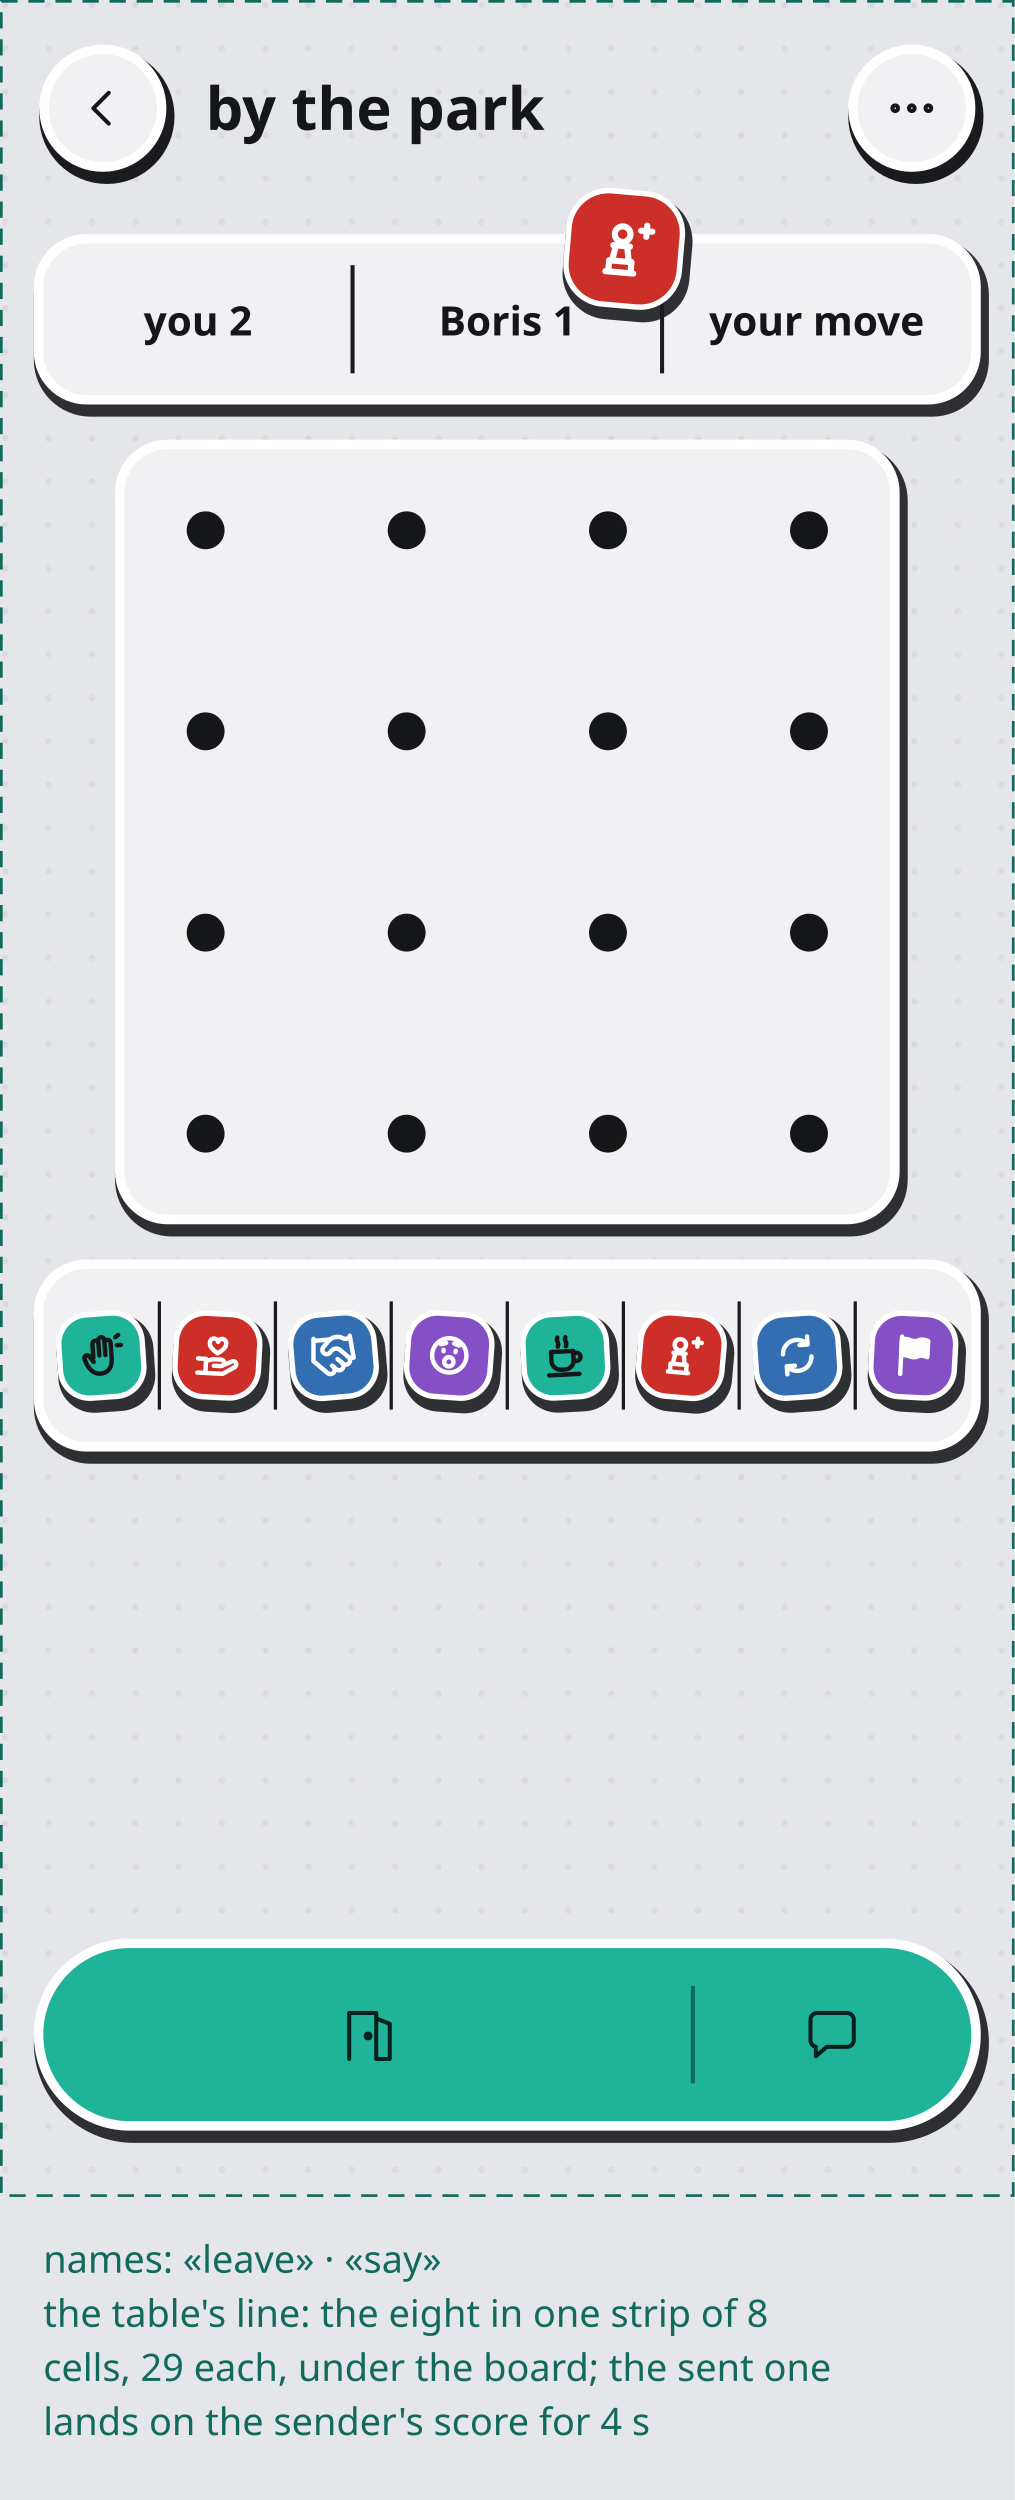
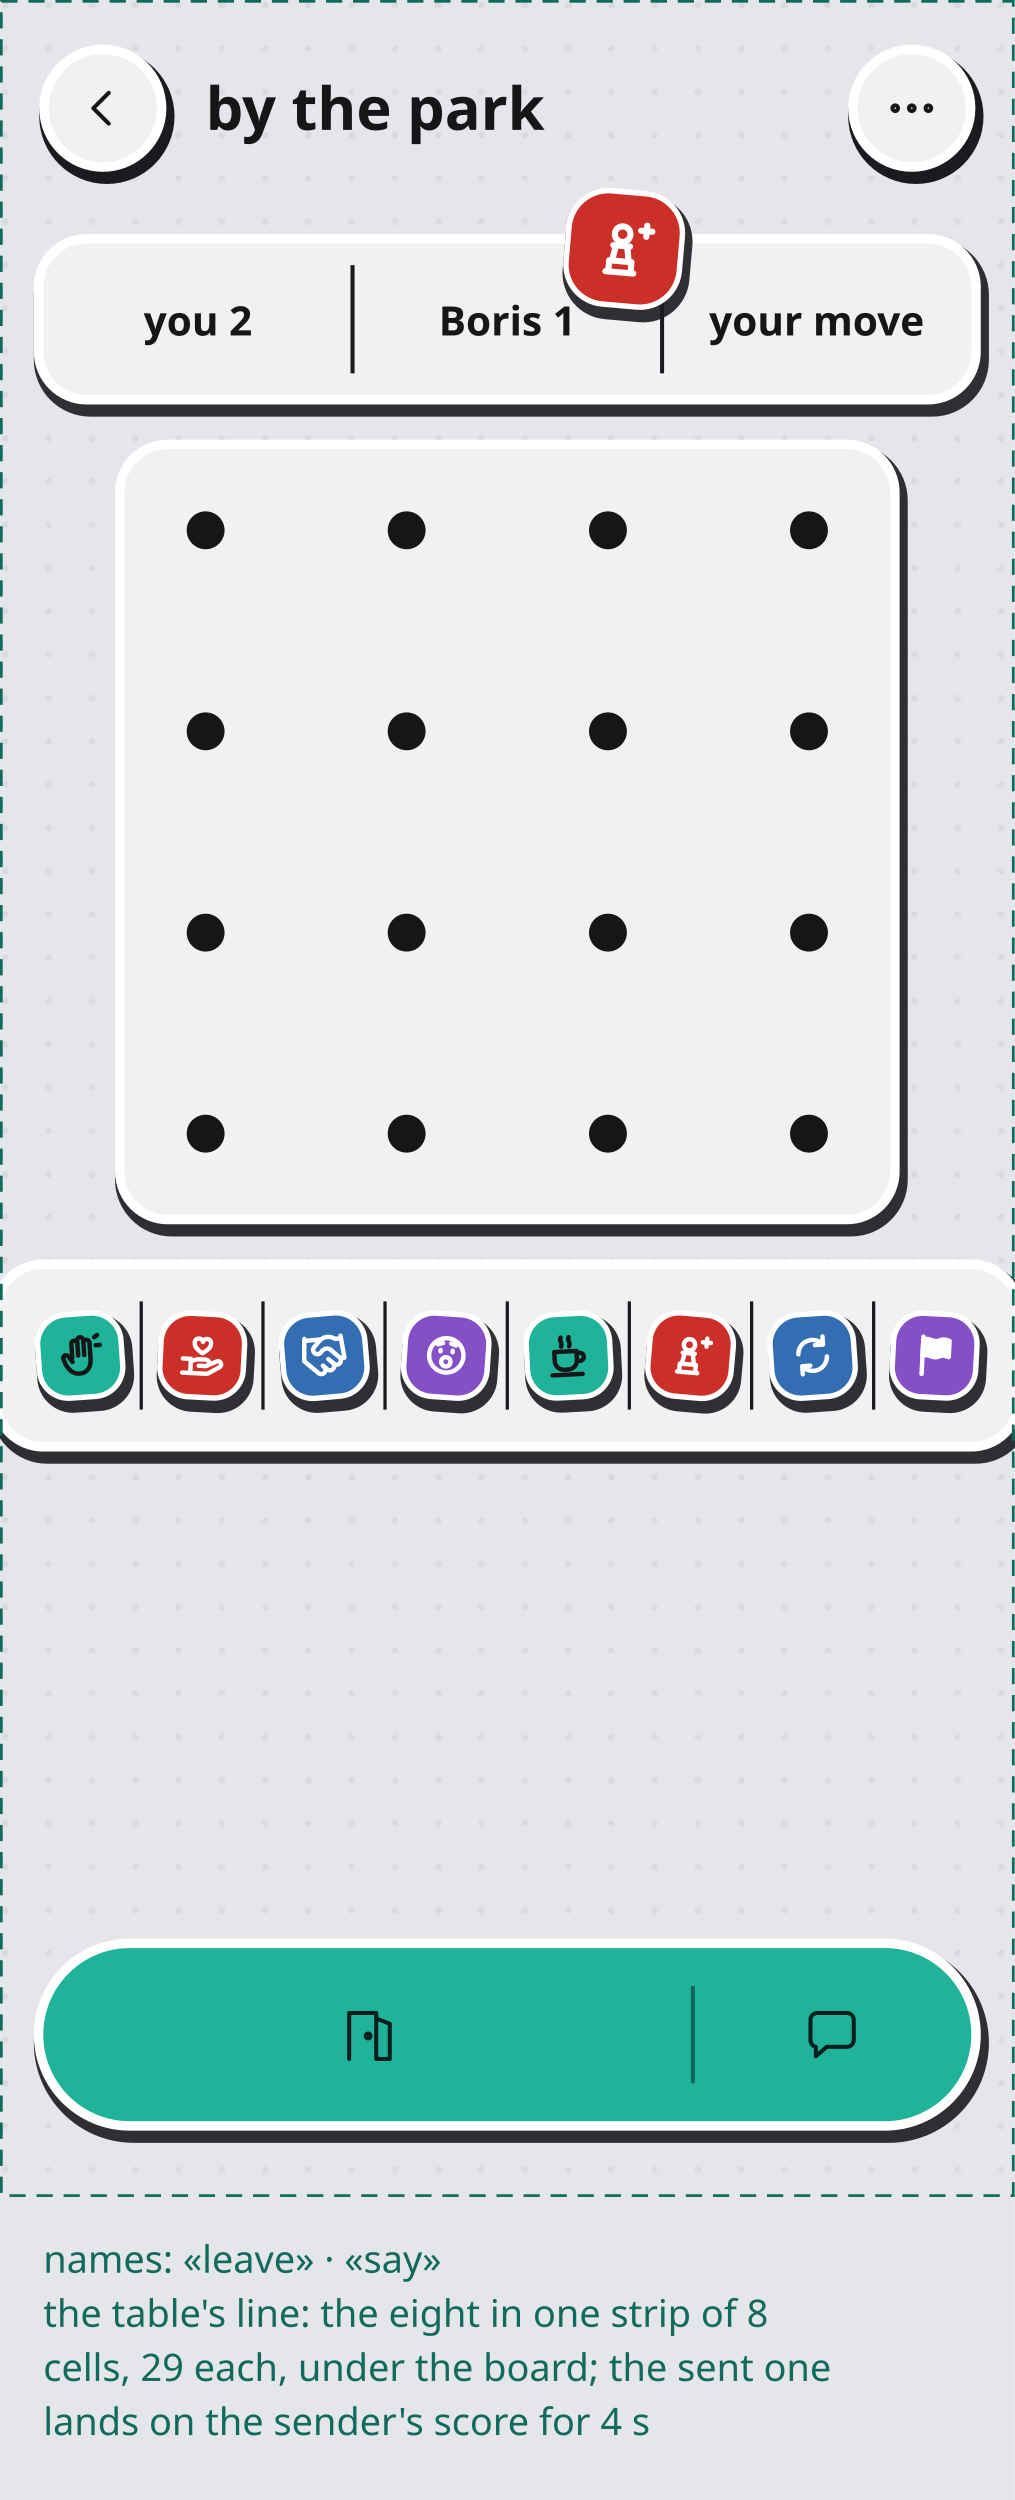
<svg xmlns="http://www.w3.org/2000/svg" width="375" height="924" viewBox="0 0 375 924">
  <defs>
    <style>@font-face{font-family:"Golos Text";font-weight:400 700;src:url(fonts/golos.ttf)}@font-face{font-family:"Russo One";src:url(fonts/russo.ttf)}</style>
    <pattern id="dots" width="16" height="16" patternUnits="userSpaceOnUse">
      <circle cx="2" cy="2" r="1.2" fill="#d7d9dd" />
    </pattern>
  </defs>
  <rect width="375" height="812" fill="#e5e6e9" />
  <rect width="375" height="812" fill="url(#dots)" />
  <g transform="rotate(0 38.0 40)">
    <circle cx="39.5" cy="43" r="20" fill="#1a1b1e" stroke="#1a1b1e" stroke-width="10" />
    <circle cx="38.0" cy="40" r="20" fill="#f1f1f3" stroke="#ffffff" stroke-width="7" paint-order="stroke" />
    <g transform="translate(27.5 29.5) scale(0.875)" fill="none" stroke="#141618" stroke-width="1.71" stroke-linecap="round" stroke-linejoin="round">
      <path d="M14.5 5.5 L8 12 L14.5 18.5" />
    </g>
  </g>
  <text x="76.0" y="48" font-family="Golos Text" font-weight="600" font-size="22" fill="#141618" text-anchor="start">by the park</text>
  <g transform="rotate(0 337.0 40)">
    <circle cx="338.5" cy="43" r="20" fill="#1a1b1e" stroke="#1a1b1e" stroke-width="10" />
    <circle cx="337.0" cy="40" r="20" fill="#f1f1f3" stroke="#ffffff" stroke-width="7" paint-order="stroke" />
    <g transform="translate(326.5 29.5) scale(0.875)" fill="none" stroke="#141618" stroke-width="1.71" stroke-linecap="round" stroke-linejoin="round">
      <circle cx="5" cy="12" r="1.2" />
      <circle cx="12" cy="12" r="1.2" />
      <circle cx="19" cy="12" r="1.2" />
    </g>
  </g>
  <g transform="rotate(0 187.5 118.0)">
    <rect x="17.5" y="93" width="343.0" height="56" rx="16" fill="#1a1b1e" stroke="#1a1b1e" stroke-width="10" stroke-linejoin="round" opacity=".9" />
    <rect x="16.0" y="90" width="343.0" height="56" rx="16" fill="#f1f1f3" stroke="#ffffff" stroke-width="7" paint-order="stroke" />
  </g>
  <path d="M130.3 98 V138" stroke="#1a1b1e" stroke-width="1.5" />
  <path d="M244.7 98 V138" stroke="#1a1b1e" stroke-width="1.5" />
  <text x="73.167" y="124" font-family="Golos Text" font-weight="600" font-size="15" fill="#141618" text-anchor="middle">you 2</text>
  <text x="187.5" y="124" font-family="Golos Text" font-weight="600" font-size="15" fill="#141618" text-anchor="middle">Boris 1</text>
  <text x="301.833" y="124" font-family="Golos Text" font-weight="600" font-size="15" fill="#141618" text-anchor="middle">your move</text>
  <g class="sticker" data-sticker="move" transform="rotate(5 230.7 92.0)">
    <rect x="212.2" y="75.0" width="40" height="40" rx="13.6" fill="#1a1b1e" stroke="#1a1b1e" stroke-width="7.0" stroke-linejoin="round" opacity=".9" />
    <rect x="210.7" y="72.0" width="40" height="40" rx="13.6" fill="#cc2f27" stroke="#ffffff" stroke-width="4.0" paint-order="stroke" />
    <g transform="translate(218.3 79.6) scale(1.0333)" fill="none" stroke="#ffffff" stroke-width="2.2" stroke-linecap="round" stroke-linejoin="round">
      <circle cx="11" cy="6.8" r="2.8" />
      <path d="M8 11 H14 M9 11 L8 16.5 H14 L13 11 M6 20.5 H16 M7 16.5 H15 V20.5 H7 Z M19.5 3 V7 M17.5 5 H21.5" />
    </g>
  </g>
  <g transform="rotate(0 187.5 307.5)">
    <rect x="47.5" y="169" width="283.0" height="283.0" rx="16" fill="#1a1b1e" stroke="#1a1b1e" stroke-width="10" stroke-linejoin="round" opacity=".9" />
    <rect x="46.0" y="166" width="283.0" height="283.0" rx="16" fill="#f1f1f3" stroke="#ffffff" stroke-width="7" paint-order="stroke" />
  </g>
  <circle cx="76.0" cy="196.0" r="7" fill="#141618" />
  <circle cx="76.0" cy="270.3" r="7" fill="#141618" />
  <circle cx="76.0" cy="344.7" r="7" fill="#141618" />
  <circle cx="76.0" cy="419.0" r="7" fill="#141618" />
  <circle cx="150.3" cy="196.0" r="7" fill="#141618" />
  <circle cx="150.3" cy="270.3" r="7" fill="#141618" />
  <circle cx="150.3" cy="344.7" r="7" fill="#141618" />
  <circle cx="150.3" cy="419.0" r="7" fill="#141618" />
  <circle cx="224.7" cy="196.0" r="7" fill="#141618" />
  <circle cx="224.7" cy="270.3" r="7" fill="#141618" />
  <circle cx="224.7" cy="344.7" r="7" fill="#141618" />
  <circle cx="224.7" cy="419.0" r="7" fill="#141618" />
  <circle cx="299.0" cy="196.0" r="7" fill="#141618" />
  <circle cx="299.0" cy="270.3" r="7" fill="#141618" />
  <circle cx="299.0" cy="344.7" r="7" fill="#141618" />
  <circle cx="299.0" cy="419.0" r="7" fill="#141618" />
  <g transform="rotate(0 187.5 501.0)">
-     <rect x="17.5" y="472.0" width="343.0" height="64" rx="16" fill="#1a1b1e" stroke="#1a1b1e" stroke-width="10" stroke-linejoin="round" opacity=".9" />
-     <rect x="16.0" y="469.0" width="343.0" height="64" rx="16" fill="#f1f1f3" stroke="#ffffff" stroke-width="7" paint-order="stroke" />
+     <rect x="1.5" y="472.0" width="375.0" height="64" rx="16" fill="#1a1b1e" stroke="#1a1b1e" stroke-width="10" stroke-linejoin="round" opacity=".9" />
+     <rect x="0.0" y="469.0" width="375.0" height="64" rx="16" fill="#f1f1f3" stroke="#ffffff" stroke-width="7" paint-order="stroke" />
  </g>
-   <path d="M58.9 481.0 V521.0" stroke="#1a1b1e" stroke-width="1.2" />
-   <path d="M101.8 481.0 V521.0" stroke="#1a1b1e" stroke-width="1.2" />
-   <path d="M144.6 481.0 V521.0" stroke="#1a1b1e" stroke-width="1.2" />
+   <path d="M52.2 481.0 V521.0" stroke="#1a1b1e" stroke-width="1.2" />
+   <path d="M97.2 481.0 V521.0" stroke="#1a1b1e" stroke-width="1.2" />
+   <path d="M142.3 481.0 V521.0" stroke="#1a1b1e" stroke-width="1.2" />
  <path d="M187.5 481.0 V521.0" stroke="#1a1b1e" stroke-width="1.2" />
-   <path d="M230.4 481.0 V521.0" stroke="#1a1b1e" stroke-width="1.2" />
-   <path d="M273.2 481.0 V521.0" stroke="#1a1b1e" stroke-width="1.2" />
-   <path d="M316.1 481.0 V521.0" stroke="#1a1b1e" stroke-width="1.2" />
-   <g class="sticker" data-sticker="hi" transform="rotate(-4 37.4 501.0)">
+   <path d="M232.6 481.0 V521.0" stroke="#1a1b1e" stroke-width="1.2" />
+   <path d="M277.8 481.0 V521.0" stroke="#1a1b1e" stroke-width="1.2" />
+   <path d="M322.9 481.0 V521.0" stroke="#1a1b1e" stroke-width="1.2" />
+   <g class="sticker" data-sticker="hi" transform="translate(-7.8 0) rotate(-4 37.4 501.0)">
    <rect x="24.5" y="489.6" width="28.875" height="28.875" rx="9.8" fill="#1a1b1e" stroke="#1a1b1e" stroke-width="7.0" stroke-linejoin="round" opacity=".9" />
    <rect x="23.0" y="486.6" width="28.875" height="28.875" rx="9.8" fill="#1fb39a" stroke="#ffffff" stroke-width="4.0" paint-order="stroke" />
    <g transform="translate(28.5 492.0) scale(0.7459)" fill="none" stroke="#141618" stroke-width="2.2" stroke-linecap="round" stroke-linejoin="round">
      <path d="M8 13 V6 A1.5 1.5 0 0 1 11 6 V12 M11 11 V4.5 A1.5 1.5 0 0 1 14 4.5 V12 M14 11 V6 A1.5 1.5 0 0 1 17 6 V14 C17 18 15 21 11 21 C8 21 6 19 4.5 16 L3.5 13 A1.4 1.4 0 0 1 6 12 L8 15" />
      <path d="M19.5 3.5 L21 2.5 M20 7.5 H22" />
    </g>
  </g>
-   <g class="sticker" data-sticker="thanks" transform="rotate(3 80.3 501.0)">
+   <g class="sticker" data-sticker="thanks" transform="translate(-5.6 0) rotate(3 80.3 501.0)">
    <rect x="67.4" y="489.6" width="28.875" height="28.875" rx="9.8" fill="#1a1b1e" stroke="#1a1b1e" stroke-width="7.0" stroke-linejoin="round" opacity=".9" />
    <rect x="65.9" y="486.6" width="28.875" height="28.875" rx="9.8" fill="#cc2f27" stroke="#ffffff" stroke-width="4.0" paint-order="stroke" />
    <g transform="translate(71.4 492.0) scale(0.7459)" fill="none" stroke="#ffffff" stroke-width="2.2" stroke-linecap="round" stroke-linejoin="round">
      <path d="M12 11 C9.5 9.3 8 8 8 6.3 A2 2 0 0 1 12 5.3 A2 2 0 0 1 16 6.3 C16 8 14.5 9.3 12 11 Z" />
      <path d="M2.5 14 H6.5 V21 H2.5 M6.5 15 L10 14 H14 A1.6 1.6 0 0 1 14 17.2 H10.5 M14 17.2 L19 14.8 A1.6 1.6 0 0 1 21 17.3 L15 21 H6.5" />
    </g>
  </g>
-   <g class="sticker" data-sticker="deal" transform="rotate(-5 123.2 501.0)">
+   <g class="sticker" data-sticker="deal" transform="translate(-3.4 0) rotate(-5 123.2 501.0)">
    <rect x="110.2" y="489.6" width="28.875" height="28.875" rx="9.8" fill="#1a1b1e" stroke="#1a1b1e" stroke-width="7.0" stroke-linejoin="round" opacity=".9" />
    <rect x="108.8" y="486.6" width="28.875" height="28.875" rx="9.8" fill="#336eb2" stroke="#ffffff" stroke-width="4.0" paint-order="stroke" />
    <g transform="translate(114.2 492.0) scale(0.7459)" fill="none" stroke="#ffffff" stroke-width="2.2" stroke-linecap="round" stroke-linejoin="round">
      <path d="m11 17 2 2a1 1 0 1 0 3-3" />
      <path d="m14 14 2.5 2.5a1 1 0 1 0 3-3l-3.88-3.88a3 3 0 0 0-4.24 0l-.88.88a1 1 0 1 1-3-3l2.81-2.81a5.79 5.79 0 0 1 7.06-.87l.47.28a2 2 0 0 0 1.42.25L21 4" />
      <path d="m21 3 1 11h-2" />
      <path d="M3 3 2 14l6.5 6.5a1 1 0 1 0 3-3" />
      <path d="M3 4h8" />
    </g>
  </g>
-   <g class="sticker" data-sticker="wow" transform="rotate(4 166.1 501.0)">
+   <g class="sticker" data-sticker="wow" transform="translate(-1.1 0) rotate(4 166.1 501.0)">
    <rect x="153.1" y="489.6" width="28.875" height="28.875" rx="9.8" fill="#1a1b1e" stroke="#1a1b1e" stroke-width="7.0" stroke-linejoin="round" opacity=".9" />
    <rect x="151.6" y="486.6" width="28.875" height="28.875" rx="9.8" fill="#8550c5" stroke="#ffffff" stroke-width="4.0" paint-order="stroke" />
    <g transform="translate(157.1 492.0) scale(0.7459)" fill="none" stroke="#ffffff" stroke-width="2.2" stroke-linecap="round" stroke-linejoin="round">
      <circle cx="12" cy="12" r="8.5" />
      <path d="M9 9.5 V10.2 M15 9.5 V10.2 M7.5 6.8 L10 6 M16.5 6.8 L14 6" />
      <circle cx="12" cy="15.2" r="2.3" />
    </g>
  </g>
-   <g class="sticker" data-sticker="coffee" transform="rotate(-3 208.9 501.0)">
+   <g class="sticker" data-sticker="coffee" transform="translate(1.2 0) rotate(-3 208.9 501.0)">
    <rect x="196.0" y="489.6" width="28.875" height="28.875" rx="9.8" fill="#1a1b1e" stroke="#1a1b1e" stroke-width="7.0" stroke-linejoin="round" opacity=".9" />
    <rect x="194.5" y="486.6" width="28.875" height="28.875" rx="9.8" fill="#1fb39a" stroke="#ffffff" stroke-width="4.0" paint-order="stroke" />
    <g transform="translate(200.0 492.0) scale(0.7459)" fill="none" stroke="#141618" stroke-width="2.2" stroke-linecap="round" stroke-linejoin="round">
      <path d="M5 10 H16 V14.5 A4.5 4.5 0 0 1 11.5 19 H9.5 A4.5 4.5 0 0 1 5 14.5 Z" />
      <path d="M16 11 H17.5 A2 2 0 0 1 17.5 15 H16 M3.5 21.5 H18.5 M8.5 3 C7.5 4.5 9.5 5.5 8.5 7.5 M12.5 3 C11.5 4.5 13.5 5.5 12.5 7.5" />
    </g>
  </g>
-   <g class="sticker" data-sticker="move" transform="rotate(5 251.8 501.0)">
+   <g class="sticker" data-sticker="move" transform="translate(3.4 0) rotate(5 251.8 501.0)">
    <rect x="238.9" y="489.6" width="28.875" height="28.875" rx="9.8" fill="#1a1b1e" stroke="#1a1b1e" stroke-width="7.0" stroke-linejoin="round" opacity=".9" />
    <rect x="237.4" y="486.6" width="28.875" height="28.875" rx="9.8" fill="#cc2f27" stroke="#ffffff" stroke-width="4.0" paint-order="stroke" />
    <g transform="translate(242.9 492.0) scale(0.7459)" fill="none" stroke="#ffffff" stroke-width="2.2" stroke-linecap="round" stroke-linejoin="round">
      <circle cx="11" cy="6.8" r="2.8" />
      <path d="M8 11 H14 M9 11 L8 16.5 H14 L13 11 M6 20.5 H16 M7 16.5 H15 V20.5 H7 Z M19.5 3 V7 M17.5 5 H21.5" />
    </g>
  </g>
-   <g class="sticker" data-sticker="again" transform="rotate(-4 294.7 501.0)">
+   <g class="sticker" data-sticker="again" transform="translate(5.7 0) rotate(-4 294.7 501.0)">
    <rect x="281.8" y="489.6" width="28.875" height="28.875" rx="9.8" fill="#1a1b1e" stroke="#1a1b1e" stroke-width="7.0" stroke-linejoin="round" opacity=".9" />
    <rect x="280.2" y="486.6" width="28.875" height="28.875" rx="9.8" fill="#336eb2" stroke="#ffffff" stroke-width="4.0" paint-order="stroke" />
    <g transform="translate(285.7 492.0) scale(0.7459)" fill="none" stroke="#ffffff" stroke-width="2.2" stroke-linecap="round" stroke-linejoin="round">
      <path d="M5 11 A7 7 0 0 1 17.5 7 M17.5 7 V3 M17.5 7 H13.5 M19 13 A7 7 0 0 1 6.5 17 M6.5 17 V21 M6.5 17 H10.5" />
    </g>
  </g>
-   <g class="sticker" data-sticker="giveup" transform="rotate(3 337.6 501.0)">
+   <g class="sticker" data-sticker="giveup" transform="translate(7.9 0) rotate(3 337.6 501.0)">
    <rect x="324.6" y="489.6" width="28.875" height="28.875" rx="9.8" fill="#1a1b1e" stroke="#1a1b1e" stroke-width="7.0" stroke-linejoin="round" opacity=".9" />
    <rect x="323.1" y="486.6" width="28.875" height="28.875" rx="9.8" fill="#8550c5" stroke="#ffffff" stroke-width="4.0" paint-order="stroke" />
    <g transform="translate(328.6 492.0) scale(0.7459)" fill="none" stroke="#ffffff" stroke-width="2.2" stroke-linecap="round" stroke-linejoin="round">
      <path d="M6 21.5 V3" />
      <path d="M6 4.5 C9 3 11 6 14 4.5 C16 3.5 17.5 4 19 4.5 V12.5 C17.5 12 16 11.5 14 12.5 C11 14 9 11 6 12.5 Z" fill="#ffffff" />
    </g>
  </g>
  <g transform="rotate(0 187.5 752.0)">
    <rect x="17.5" y="723" width="343.0" height="64" rx="32.0" fill="#1a1b1e" stroke="#1a1b1e" stroke-width="10" stroke-linejoin="round" opacity=".9" />
    <rect x="16.0" y="720" width="343.0" height="64" rx="32.0" fill="#1fb39a" stroke="#ffffff" stroke-width="7" paint-order="stroke" />
  </g>
  <path d="M256.1 734 V770" stroke="#04201c" stroke-width="1.5" opacity=".5" />
  <g transform="translate(124.05 740) scale(1.0)" fill="none" stroke="#04201c" stroke-width="1.50" stroke-linecap="round" stroke-linejoin="round">
    <path d="M5 21 V4 H15 V21 M15 6 L20 8 V21 H15" />
    <circle cx="12" cy="12.5" r="0.9" />
  </g>
  <g transform="translate(295.55 740) scale(1.0)" fill="none" stroke="#04201c" stroke-width="1.50" stroke-linecap="round" stroke-linejoin="round">
    <path d="M4 6.5 A2.5 2.5 0 0 1 6.5 4 H17.5 A2.5 2.5 0 0 1 20 6.5 V14 A2.5 2.5 0 0 1 17.5 16.5 H10 L6 20 V16.5 A2.5 2.5 0 0 1 4 14Z" />
  </g>
  <rect class="frame" x="0.5" y="0.5" width="374" height="811" fill="none" stroke="#126a5c" stroke-width="1" stroke-dasharray="6 4" />
  <rect class="legend" x="0" y="812" width="375" height="112" fill="#e5e6e9" />
  <text class="note" x="16" y="840" font-family="Golos Text" font-size="14" fill="#126a5c">names: «leave» · «say»</text>
  <text class="note" x="16" y="860" font-family="Golos Text" font-size="14" fill="#126a5c">the table's line: the eight in one strip of 8</text>
  <text class="note" x="16" y="880" font-family="Golos Text" font-size="14" fill="#126a5c">cells, 29 each, under the board; the sent one</text>
  <text class="note" x="16" y="900" font-family="Golos Text" font-size="14" fill="#126a5c">lands on the sender's score for 4 s</text>
</svg>
